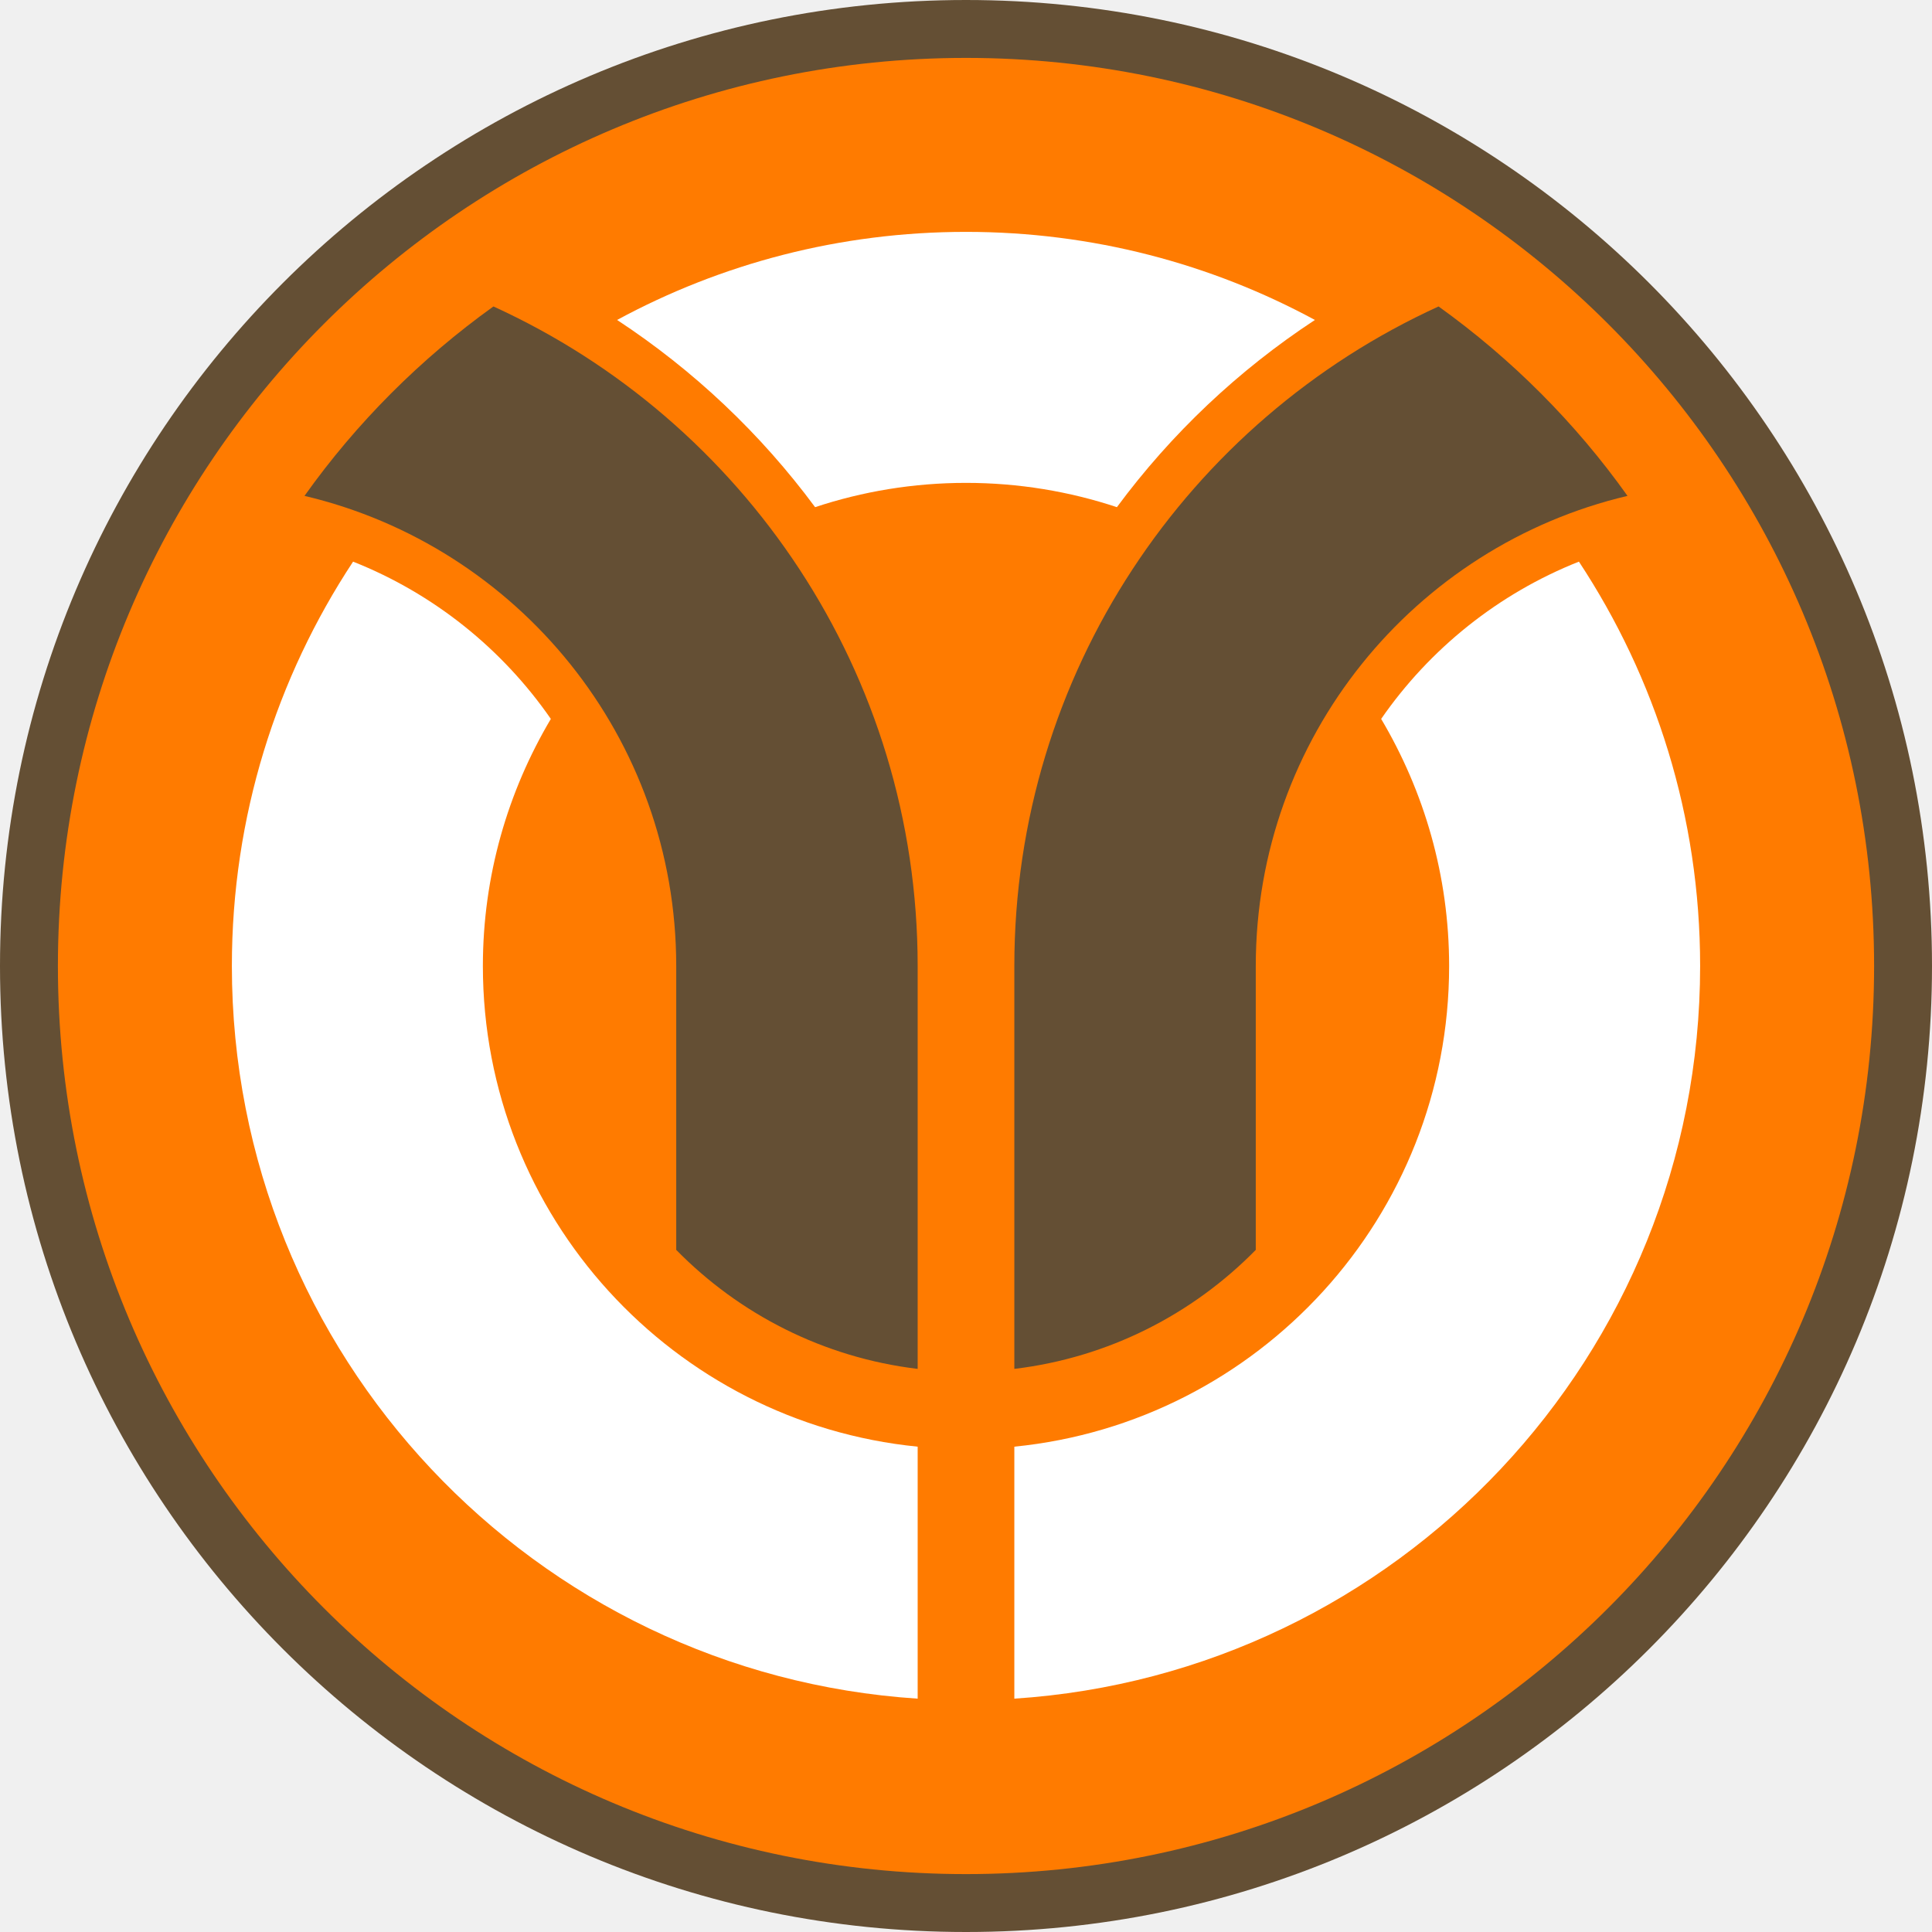
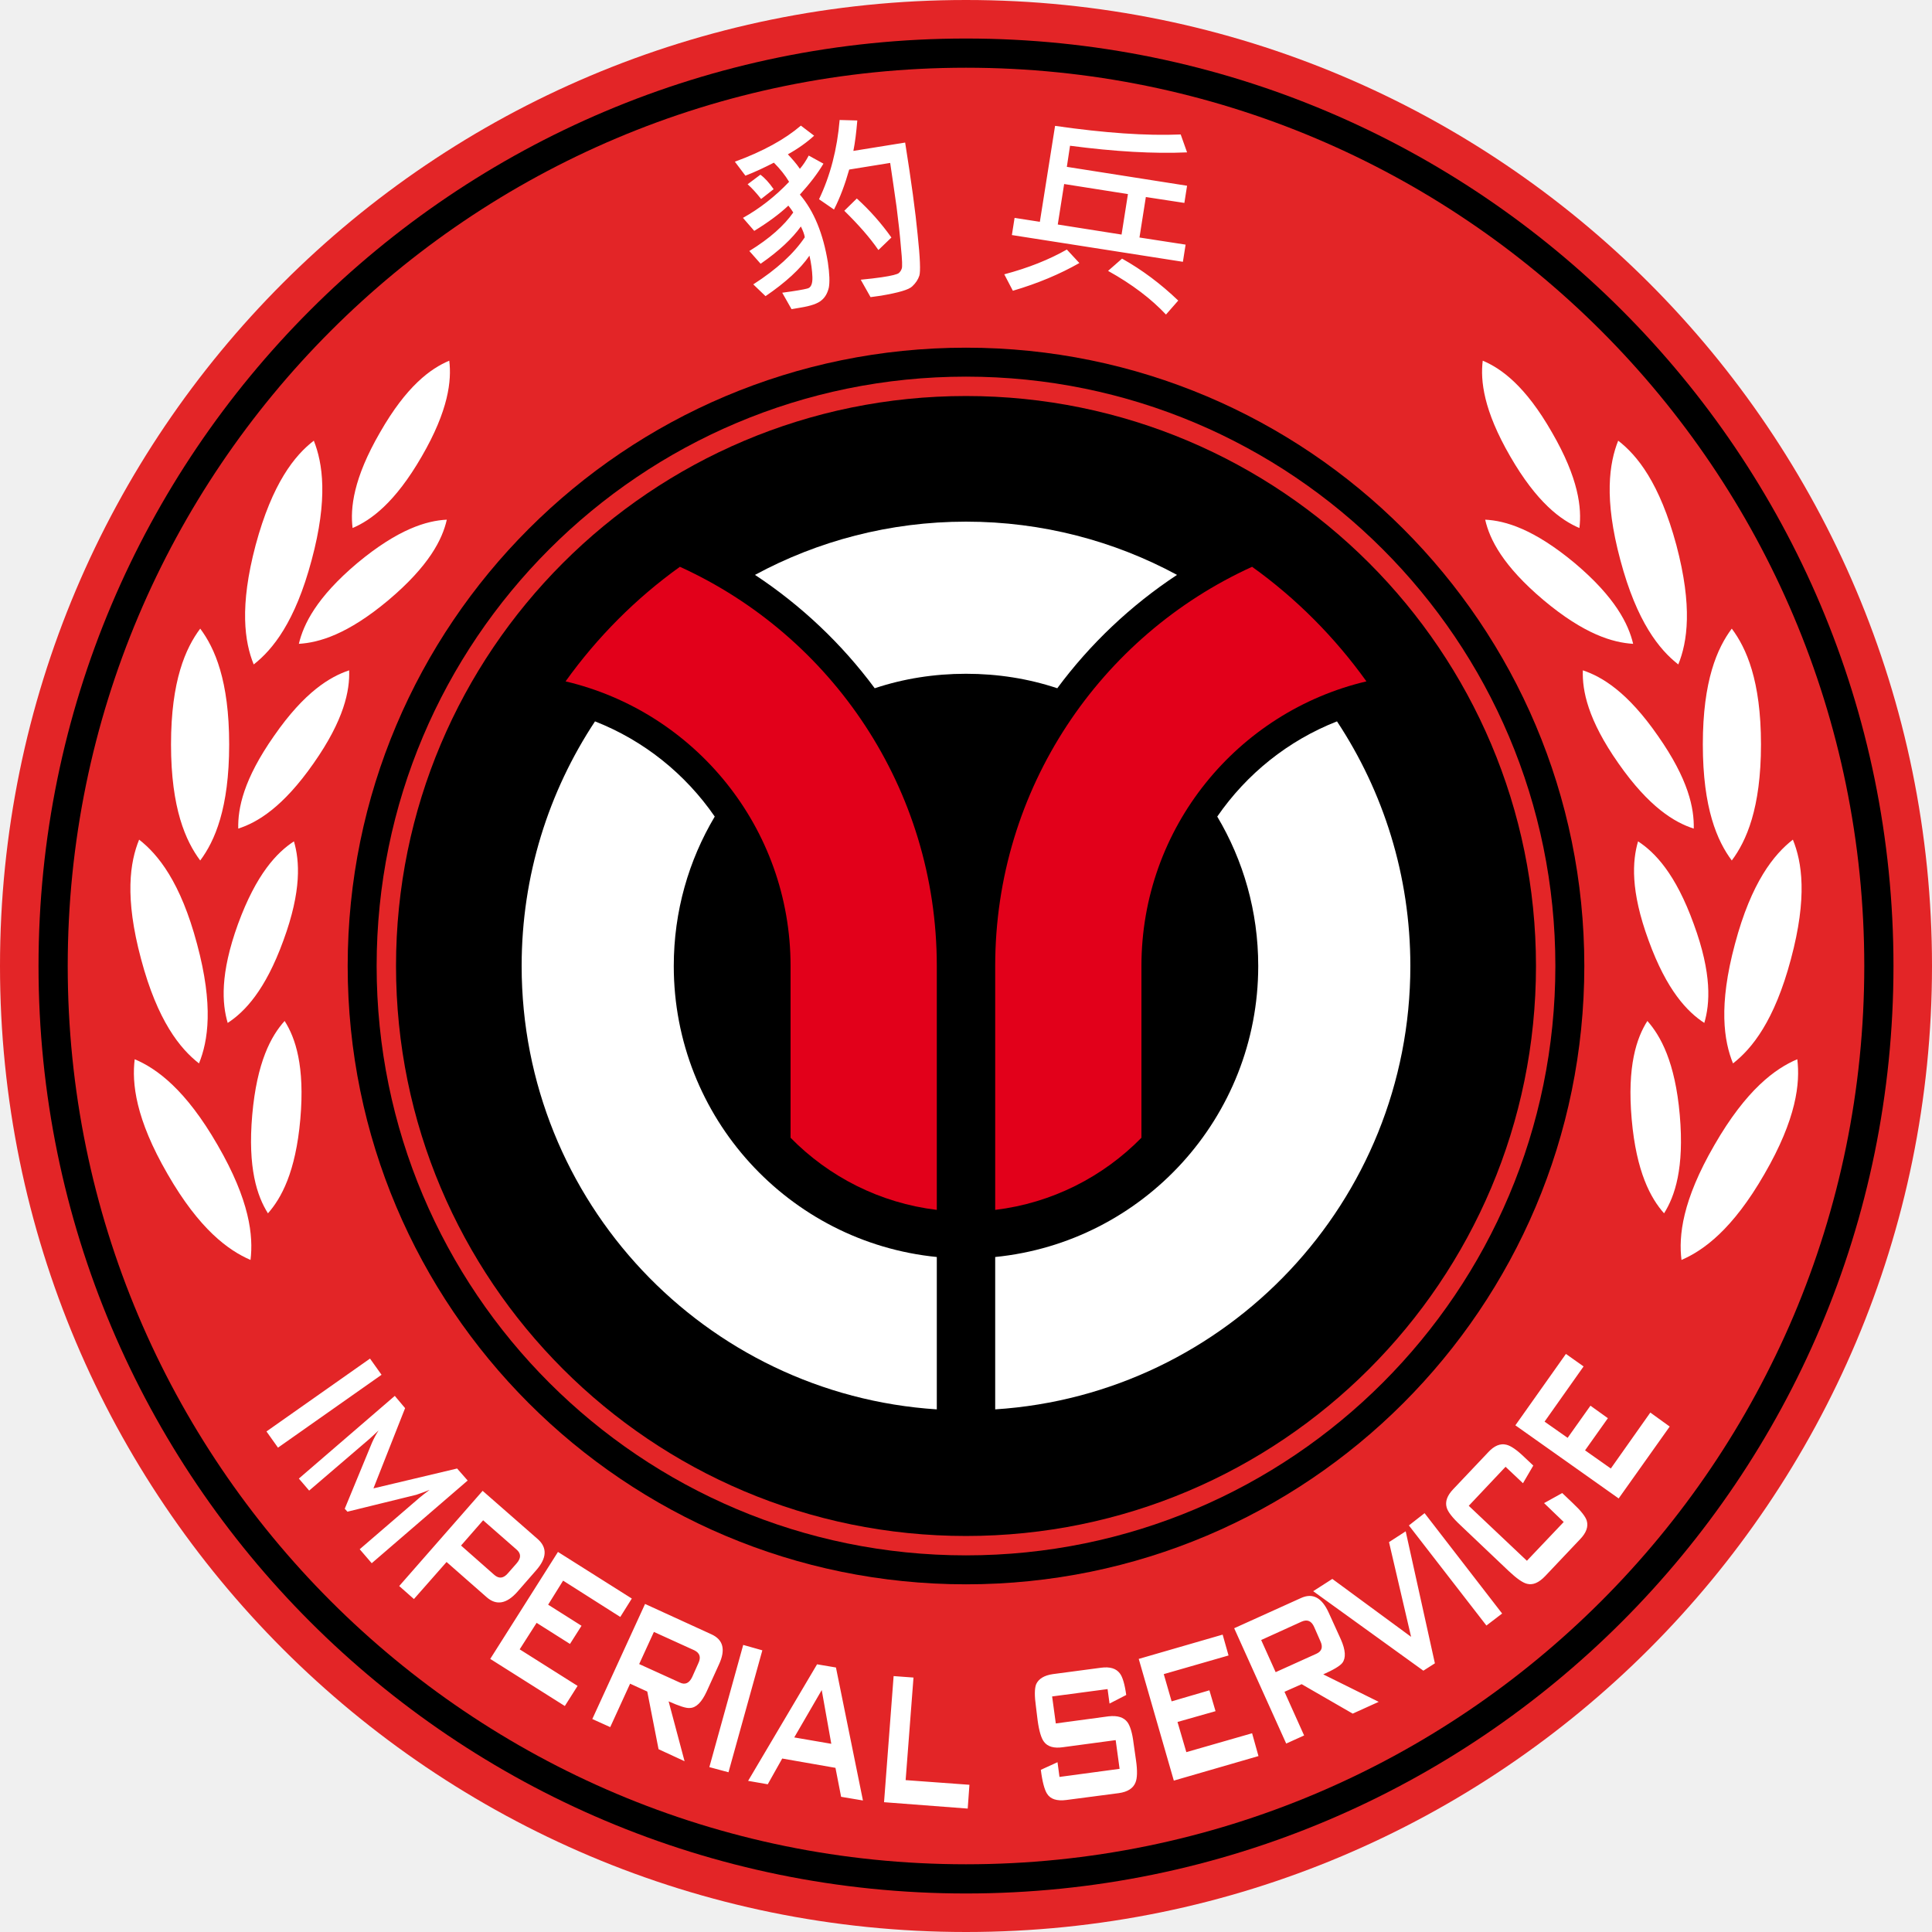
- <svg xmlns="http://www.w3.org/2000/svg" xml:space="preserve" width="7.874in" height="7.874in" version="1.1" style="clip-rule:evenodd;fill-rule:evenodd;image-rendering:optimizeQuality;shape-rendering:geometricPrecision;text-rendering:geometricPrecision" viewBox="0 0 7874.001 7874.001" id="svg3346">
-   <defs id="defs3348">
-     <style type="text/css" id="style3350">
-     .fil0 {fill:none}
-     .fil1 {fill:#644F34}
-     .fil2 {fill:#FF7B00}
-     .fil3 {fill:white}
+ <svg xmlns="http://www.w3.org/2000/svg" xml:space="preserve" width="7.874in" height="7.874in" version="1.1" style="clip-rule:evenodd;fill-rule:evenodd;image-rendering:optimizeQuality;shape-rendering:geometricPrecision;text-rendering:geometricPrecision" viewBox="0 0 7874.001 7874.001" id="svg4852">
+   <defs id="defs4854">
+     <style type="text/css" id="style4856">
+     .fil3 {fill:none}
+     .fil1 {fill:black}
+     .fil5 {fill:#E2001A}
+     .fil0 {fill:#E32527}
+     .fil4 {fill:white}
+     .fil2 {fill:white;fill-rule:nonzero}
   </style>
  </defs>
  <g id="Layer_x0020_1" transform="translate(3937,-7063)">
-     <path class="fil0" d="m -197,11000 c 0,-1631 -1322,-2953 -2953,-2953 l 0,985 c 1088,0 1969,881 1969,1968 l 0,1358 984,453 0,-1811 z" id="path3354" style="fill:none" />
-     <path class="fil0" d="M 197,11000 C 197,9369 1519,8047 3150,8047 l 0,985 c -1088,0 -1969,881 -1969,1968 l 0,1358 -984,453 0,-1811 z" id="path3356" style="fill:none" />
-     <path class="fil0" d="m 0,8008 c 1653,0 2992,1339 2992,2992 0,1653 -1339,2992 -2992,2992 -1653,0 -2992,-1339 -2992,-2992 0,-1653 1339,-2992 2992,-2992 z m 0,1023 c 1087,0 1969,882 1969,1969 0,1087 -882,1969 -1969,1969 -1087,0 -1969,-882 -1969,-1969 0,-1087 882,-1969 1969,-1969 z" id="path3358" style="fill:none" />
-     <circle class="fil1" cy="11000" r="3937" id="circle3360" cx="0" style="fill:#644f34" />
-     <circle class="fil2" cy="11000" r="3701" id="circle3362" cx="0" style="fill:#ff7b00" />
-     <path class="fil1" d="m 197,11000 c 0,-1194 709,-2223 1729,-2688 297,213 558,474 770,772 -869,205 -1515,985 -1515,1916 l 0,1157 c -257,262 -600,439 -984,485 l 0,-1642 z m -394,0 c 0,-1194 -709,-2223 -1729,-2688 -297,213 -558,474 -770,772 869,205 1515,985 1515,1916 l 0,1157 c 257,262 600,439 984,485 l 0,-1642 z" id="path3364" style="fill:#644f34" />
-     <path class="fil3" d="m 0,8008 c 515,0 999,130 1422,359 -312,205 -585,463 -807,763 -193,-64 -400,-99 -615,-99 -215,0 -422,35 -615,99 -222,-300 -495,-558 -807,-763 423,-229 907,-359 1422,-359 z m 2498,1344 c 312,473 494,1039 494,1648 0,1586 -1234,2884 -2795,2986 l 0,-1027 c 995,-99 1772,-938 1772,-1959 0,-368 -102,-712 -277,-1007 198,-286 478,-511 806,-641 z m -2695,4634 c -1561,-102 -2795,-1400 -2795,-2986 0,-609 182,-1175 494,-1648 328,130 608,355 806,641 -175,295 -277,639 -277,1007 0,1021 777,1860 1772,1959 l 0,1027 z" id="path3366" style="fill:#ffffff" />
+     <circle class="fil0" cy="11000" r="3937" id="circle4860" cx="0" style="fill:#e32527" />
+     <circle class="fil1" cy="11000" r="3780" id="circle4862" cx="0" style="fill:#000000" />
+     <circle class="fil0" cy="11000" r="3661" id="circle4864" cx="0" style="fill:#e32527" />
+     <circle class="fil1" cy="11000" r="2520" id="circle4866" cx="0" style="fill:#000000" />
+     <circle class="fil0" cy="11000" r="2402" id="circle4868" cx="0" style="fill:#e32527" />
+     <circle class="fil1" cy="11000" r="2323" id="circle4870" cx="0" style="fill:#000000" />
+     <path class="fil2" d="m -581,7730 c -23,39 -55,81 -96,126 58,68 95,160 114,276 7,47 8,81 4,103 -5,21 -14,39 -30,52 -15,13 -43,23 -87,30 l -35,6 -38,-67 c 53,-7 87,-13 102,-17 15,-3 22,-19 21,-47 -1,-27 -5,-57 -12,-87 -37,54 -97,109 -179,165 l -50,-48 c 95,-61 165,-125 210,-192 -2,-13 -8,-28 -16,-44 -35,49 -89,100 -164,152 l -46,-52 c 83,-51 142,-104 179,-157 -5,-8 -11,-17 -20,-28 -36,34 -82,68 -139,103 l -46,-53 c 68,-38 131,-87 188,-147 -16,-27 -37,-53 -62,-78 -39,20 -77,38 -116,53 l -43,-57 c 115,-42 205,-92 269,-147 l 54,41 c -28,26 -64,52 -107,76 17,18 34,37 49,59 13,-15 25,-33 36,-54 l 60,33 z m 333,-86 c 25,157 42,282 51,376 10,94 12,149 7,166 -5,16 -15,31 -29,44 -14,14 -57,26 -127,38 l -43,6 -40,-71 c 34,-3 63,-7 85,-10 41,-6 64,-12 70,-17 6,-5 10,-12 12,-18 3,-7 2,-35 -3,-85 -4,-50 -10,-105 -18,-167 -9,-61 -17,-121 -26,-179 l -167,27 c -17,60 -37,114 -62,163 l -61,-42 c 46,-96 74,-204 84,-323 l 72,2 c -4,48 -9,89 -16,124 l 211,-34 z m -536,190 -51,40 c -19,-24 -37,-44 -55,-60 l 52,-39 c 18,13 36,33 54,59 z m 480,197 -53,51 c -35,-51 -82,-104 -139,-160 l 51,-50 c 52,47 99,100 141,159 z m 1188,99 -697,-109 11,-70 103,16 62,-391 c 202,29 372,41 512,35 l 26,73 c -135,6 -294,-3 -477,-27 l -13,86 490,77 -11,70 -157,-24 -26,165 188,29 -11,70 z m -250,-111 26,-165 -260,-41 -26,165 260,41 z m -172,116 c -79,45 -169,83 -271,113 l -35,-67 c 98,-26 183,-60 255,-101 l 51,55 z m 403,153 -50,57 C 756,8282 678,8222 579,8167 l 57,-50 c 82,46 158,103 229,171 z" id="path4872" style="fill:#ffffff;fill-rule:nonzero" />
+     <circle class="fil3" cy="11000" r="3898" id="circle4874" cx="0" style="fill:none" />
+     <circle class="fil3" cy="11000" r="3898" id="circle4876" cx="0" style="fill:none" />
+     <path class="fil4" d="m -2500,9215 c 75,-32 173,-103 282,-292 109,-188 122,-309 112,-390 -76,32 -174,103 -282,292 -109,188 -122,309 -112,390 z m -416,2983 c 12,-98 -3,-242 -134,-468 -130,-226 -248,-312 -338,-350 -12,97 3,242 134,468 130,226 248,311 338,350 z m 139,-974 c 44,69 83,184 64,400 -19,217 -78,323 -132,384 -44,-70 -83,-184 -64,-401 19,-216 77,-322 132,-383 z m -349,173 c 37,-91 60,-235 -8,-487 -67,-252 -159,-365 -236,-425 -37,91 -60,234 8,487 67,252 159,365 236,425 z m 387,-905 c 23,79 32,200 -43,404 -74,204 -158,291 -227,336 -23,-78 -32,-199 42,-403 75,-205 159,-292 228,-337 z m -382,78 c 59,-79 118,-212 118,-473 0,-261 -59,-393 -118,-472 -59,79 -119,211 -119,472 0,261 60,394 119,473 z m 607,-775 c 3,82 -20,201 -145,379 -125,179 -229,241 -307,266 -2,-82 21,-200 146,-378 124,-179 228,-241 306,-267 z m -389,-24 c 77,-60 169,-173 236,-425 68,-252 45,-396 9,-487 -78,60 -169,173 -237,425 -67,252 -45,396 -8,487 z m 787,-590 c -18,80 -72,188 -238,328 -167,140 -283,173 -365,178 19,-80 72,-189 238,-329 167,-139 283,-173 365,-177 z" id="path4878" style="fill:#ffffff" />
+     <path class="fil4" d="m 2500,9215 c -75,-32 -173,-103 -282,-292 -109,-188 -122,-309 -112,-390 76,32 174,103 282,292 109,188 122,309 112,390 z m 416,2983 c -12,-98 3,-242 134,-468 130,-226 248,-312 338,-350 12,97 -3,242 -134,468 -130,226 -248,311 -338,350 z m -139,-974 c -44,69 -83,184 -64,400 19,217 78,323 132,384 44,-70 83,-184 64,-401 -19,-216 -78,-322 -132,-383 z m 349,173 c -37,-91 -60,-235 8,-487 67,-252 159,-365 236,-425 37,91 60,234 -8,487 -67,252 -159,365 -236,425 z m -387,-905 c -23,79 -32,200 43,404 74,204 158,291 227,336 23,-78 32,-199 -43,-403 -74,-205 -158,-292 -227,-337 z m 382,78 c -59,-79 -118,-212 -118,-473 0,-261 59,-393 118,-472 59,79 119,211 119,472 0,261 -60,394 -119,473 z m -607,-775 c -3,82 20,201 145,379 125,179 229,241 307,266 2,-82 -21,-200 -146,-378 -124,-179 -228,-241 -306,-267 z m 389,-24 c -77,-60 -169,-173 -236,-425 -68,-252 -45,-396 -9,-487 78,60 169,173 237,425 67,252 45,396 8,487 z m -787,-590 c 18,80 72,188 238,328 167,140 283,173 365,178 -19,-80 -72,-189 -238,-329 -167,-139 -283,-173 -365,-177 z" id="path4880" style="fill:#ffffff" />
+     <g id="_835984400">
+       <path class="fil5" d="m 119,11000 c 0,-723 429,-1346 1047,-1627 180,129 337,287 466,467 -526,124 -917,596 -917,1160 l 0,700 c -156,159 -364,266 -596,294 l 0,-994 z m -238,0 c 0,-723 -429,-1346 -1047,-1627 -180,129 -337,287 -466,467 526,124 917,596 917,1160 l 0,700 c 156,159 364,266 596,294 l 0,-994 z" id="path4883" style="fill:#e2001a" />
+       <path class="fil4" d="m 0,9189 c 311,0 605,79 860,217 -188,124 -354,281 -488,462 -117,-39 -242,-59 -372,-59 -130,0 -255,20 -372,59 -134,-181 -300,-338 -488,-462 255,-138 549,-217 860,-217 z m 1512,814 c 189,286 299,628 299,997 0,960 -747,1746 -1692,1807 l 0,-621 c 602,-60 1072,-568 1072,-1186 0,-223 -61,-431 -167,-609 120,-174 289,-310 488,-388 z m -1631,2804 c -945,-61 -1692,-847 -1692,-1807 0,-369 110,-711 299,-997 199,78 368,214 488,388 -106,178 -167,386 -167,609 0,618 470,1126 1072,1186 l 0,621 z" id="path4885" style="fill:#ffffff" />
+     </g>
+     <path class="fil2" d="m -2804,12963 -47,-66 422,-297 47,66 -422,297 z m 382,471 -49,-57 245,-211 c 12,-10 25,-20 40,-31 -12,5 -30,12 -54,20 l -281,69 -11,-12 111,-269 c 8,-18 17,-35 27,-50 -21,19 -33,31 -38,35 l -245,210 -42,-49 391,-337 42,50 -129,327 341,-81 43,49 -391,337 z m 594,116 c -44,50 -86,57 -125,23 l -164,-144 -133,151 -60,-53 340,-388 225,197 c 39,35 37,77 -7,127 l -76,87 z m -39,-75 36,-41 c 18,-21 18,-39 0,-55 l -137,-120 -90,103 136,120 c 19,16 37,14 55,-7 z m 232,541 -304,-192 276,-436 301,190 -47,75 -233,-148 -61,98 136,86 -47,74 -136,-86 -69,108 236,149 -52,82 z m 488,225 -106,-49 -46,-235 -70,-32 -81,177 -73,-33 215,-469 271,124 c 48,22 58,63 30,123 l -50,110 c -20,43 -42,66 -68,67 -15,2 -44,-8 -87,-27 l 65,244 z m 31,-343 25,-56 c 12,-25 6,-42 -16,-53 l -165,-75 -60,131 165,75 c 22,11 39,3 51,-22 z m 148,388 -78,-21 138,-498 78,22 -138,497 z m 548,115 -89,-15 -23,-118 -217,-38 -59,105 -80,-14 281,-475 77,13 110,542 z m -129,-231 -39,-219 -112,193 151,26 z m 556,264 -341,-26 39,-514 81,6 -32,418 260,19 -7,97 z m 686,-196 c 6,42 5,72 -2,89 -9,24 -32,39 -68,44 l -214,28 c -38,5 -65,-3 -79,-26 -10,-16 -19,-48 -25,-97 l 68,-31 8,60 245,-33 -16,-117 -216,29 c -35,5 -61,-2 -76,-22 -11,-14 -20,-43 -26,-87 l -7,-57 c -6,-43 -6,-73 1,-91 10,-22 33,-36 68,-41 l 196,-26 c 37,-5 62,3 77,23 11,14 20,44 26,88 l -68,35 -8,-59 -226,30 15,110 215,-29 c 37,-4 62,4 77,24 11,15 20,44 25,86 l 10,70 z m 499,-18 -345,100 -143,-496 342,-99 24,85 -264,76 32,111 154,-45 25,85 -155,44 36,123 268,-77 26,93 z m 490,-221 -106,48 -208,-120 -70,31 80,178 -73,33 -212,-470 272,-123 c 48,-22 85,-2 113,59 l 50,110 c 19,43 21,75 6,95 -9,12 -35,28 -78,47 l 226,112 z m -238,-248 -25,-57 c -11,-25 -28,-32 -51,-22 l -165,75 59,131 166,-75 c 22,-10 28,-27 16,-52 z m 348,-447 119,538 -47,30 -449,-324 78,-50 321,236 -90,-386 68,-44 z m 393,335 -64,49 -316,-408 64,-50 316,409 z m 289,-449 c 32,30 51,54 56,71 7,24 -2,49 -27,75 l -143,151 c -25,26 -49,37 -73,31 -18,-4 -43,-22 -75,-52 l -197,-187 c -32,-30 -51,-54 -56,-72 -7,-24 2,-49 27,-75 l 143,-151 c 24,-26 49,-36 73,-30 18,4 43,21 75,52 l 35,33 -42,72 -71,-67 -150,159 237,224 150,-158 -80,-77 74,-41 44,42 z m 394,-313 -208,293 -421,-298 206,-291 72,51 -159,225 94,66 93,-131 71,51 -93,131 105,74 161,-228 79,57 z" id="path4887" style="fill:#ffffff;fill-rule:nonzero" />
  </g>
</svg>
